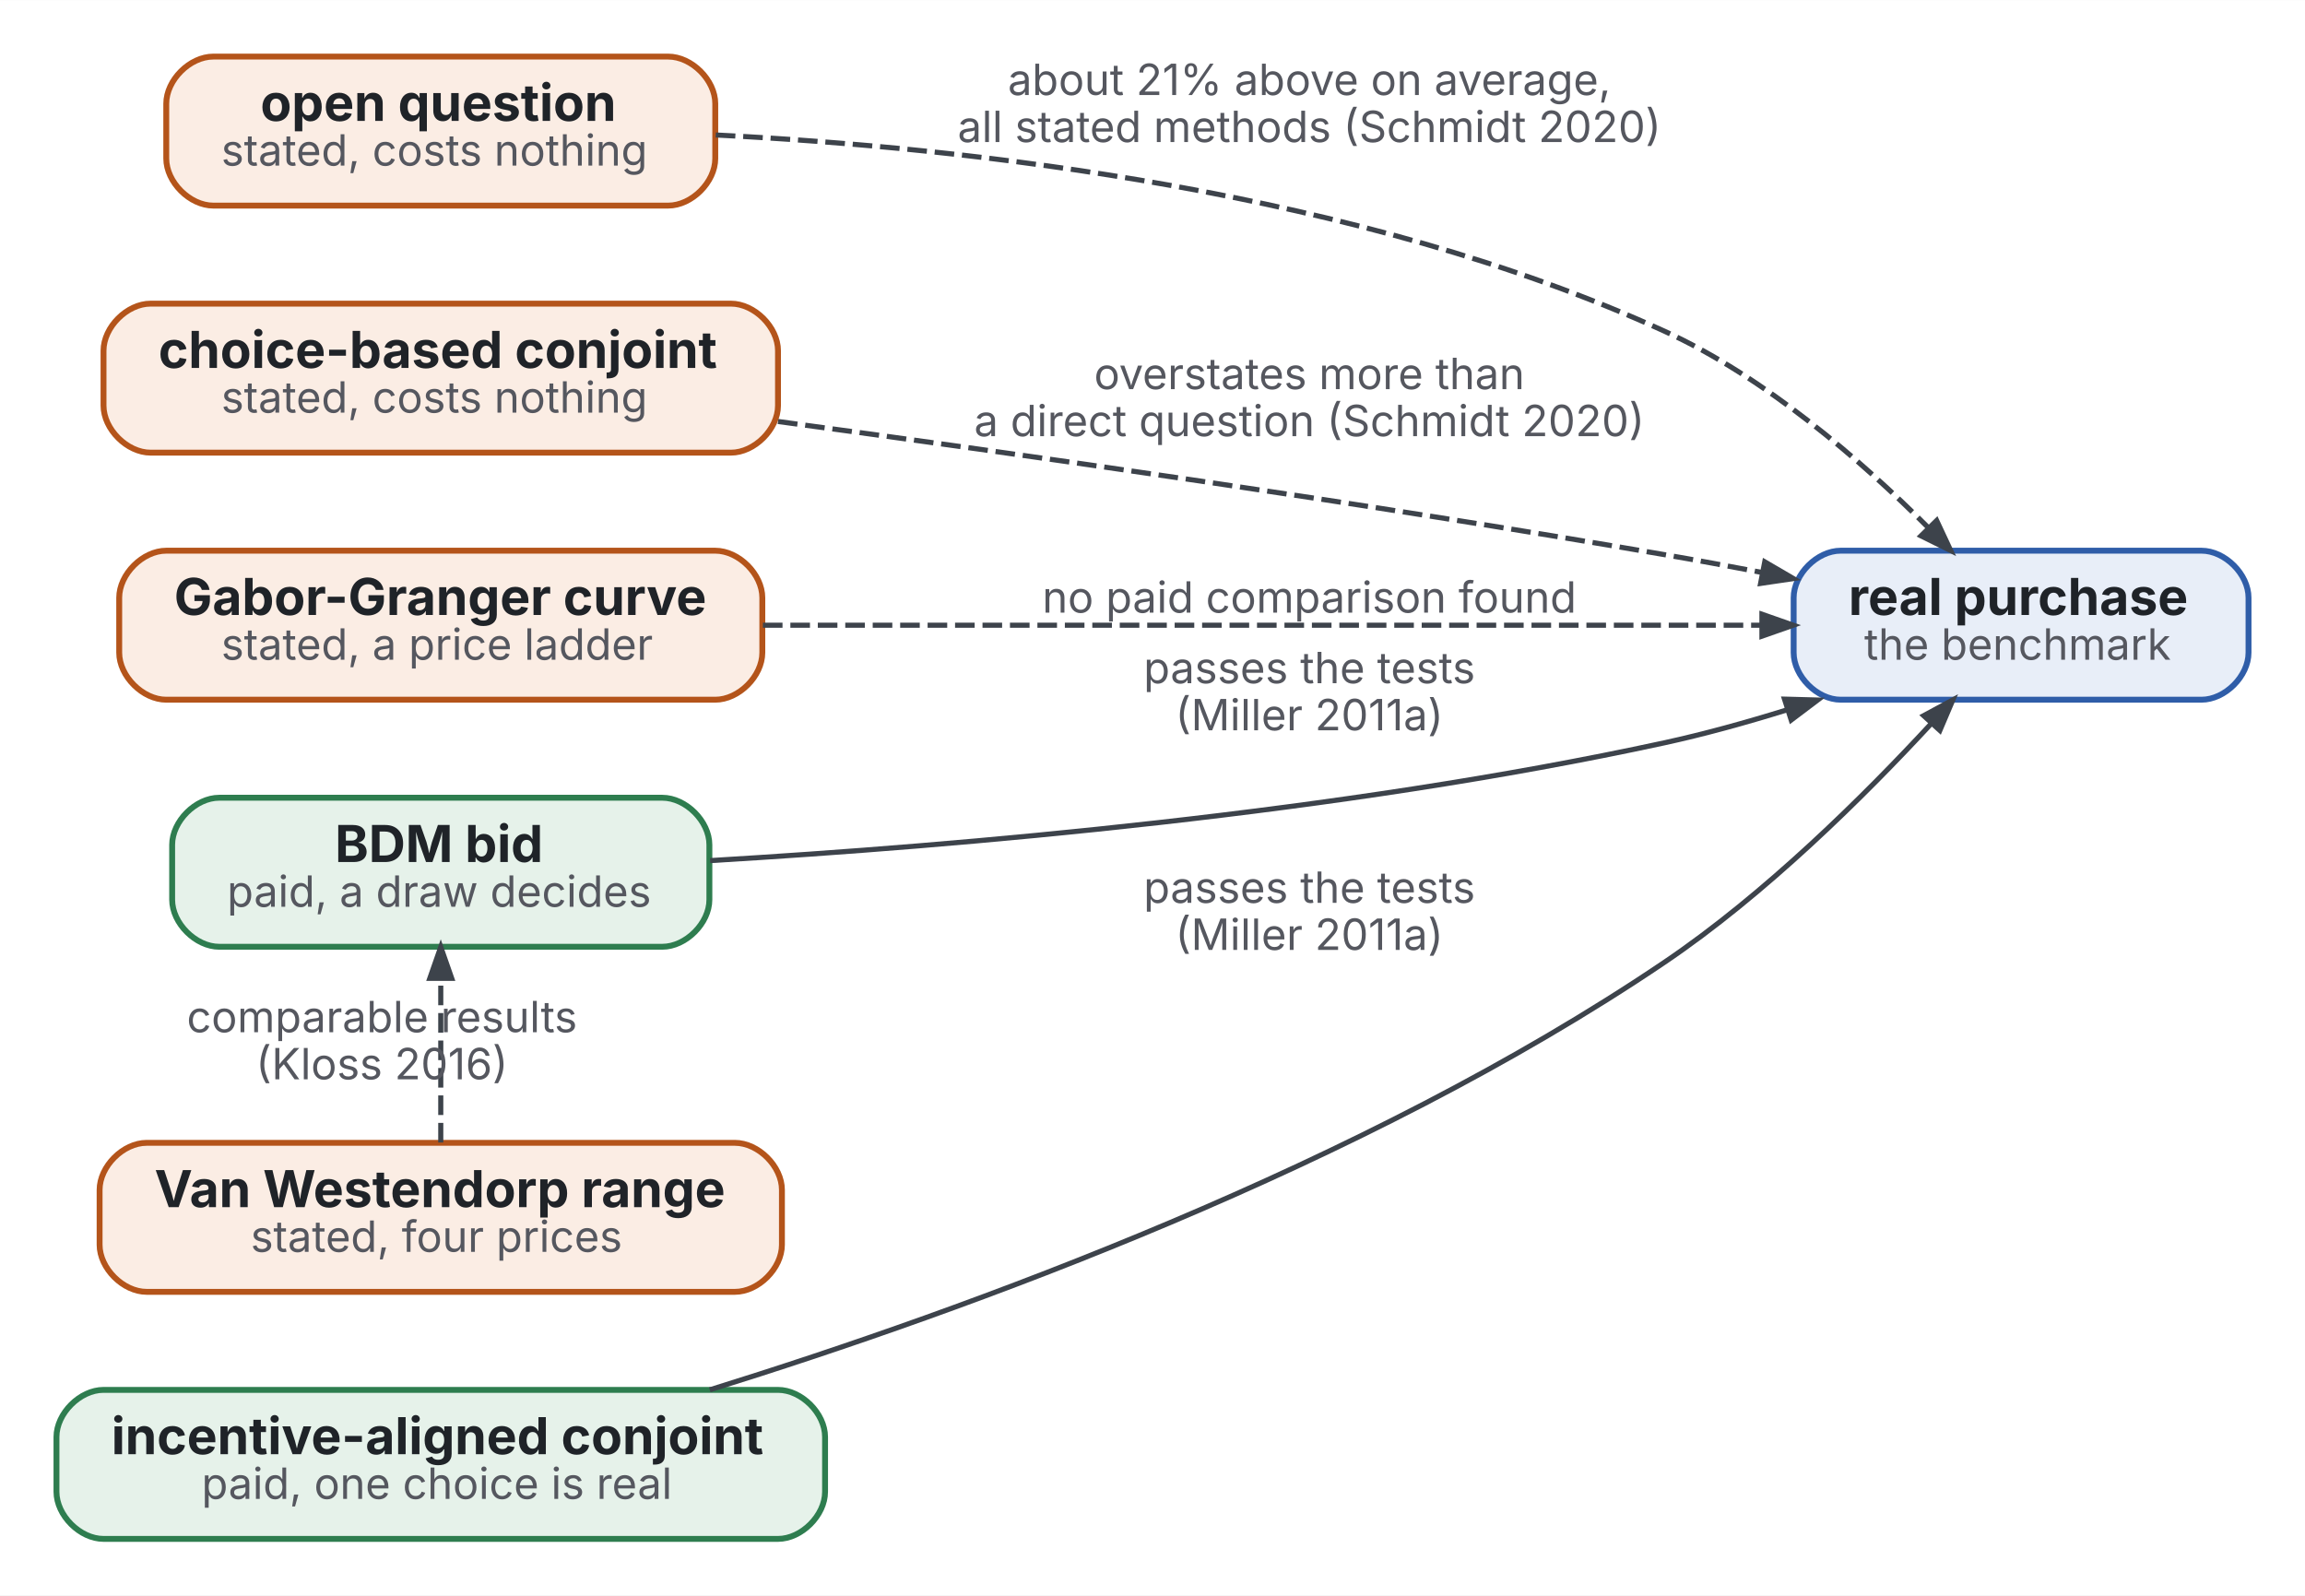
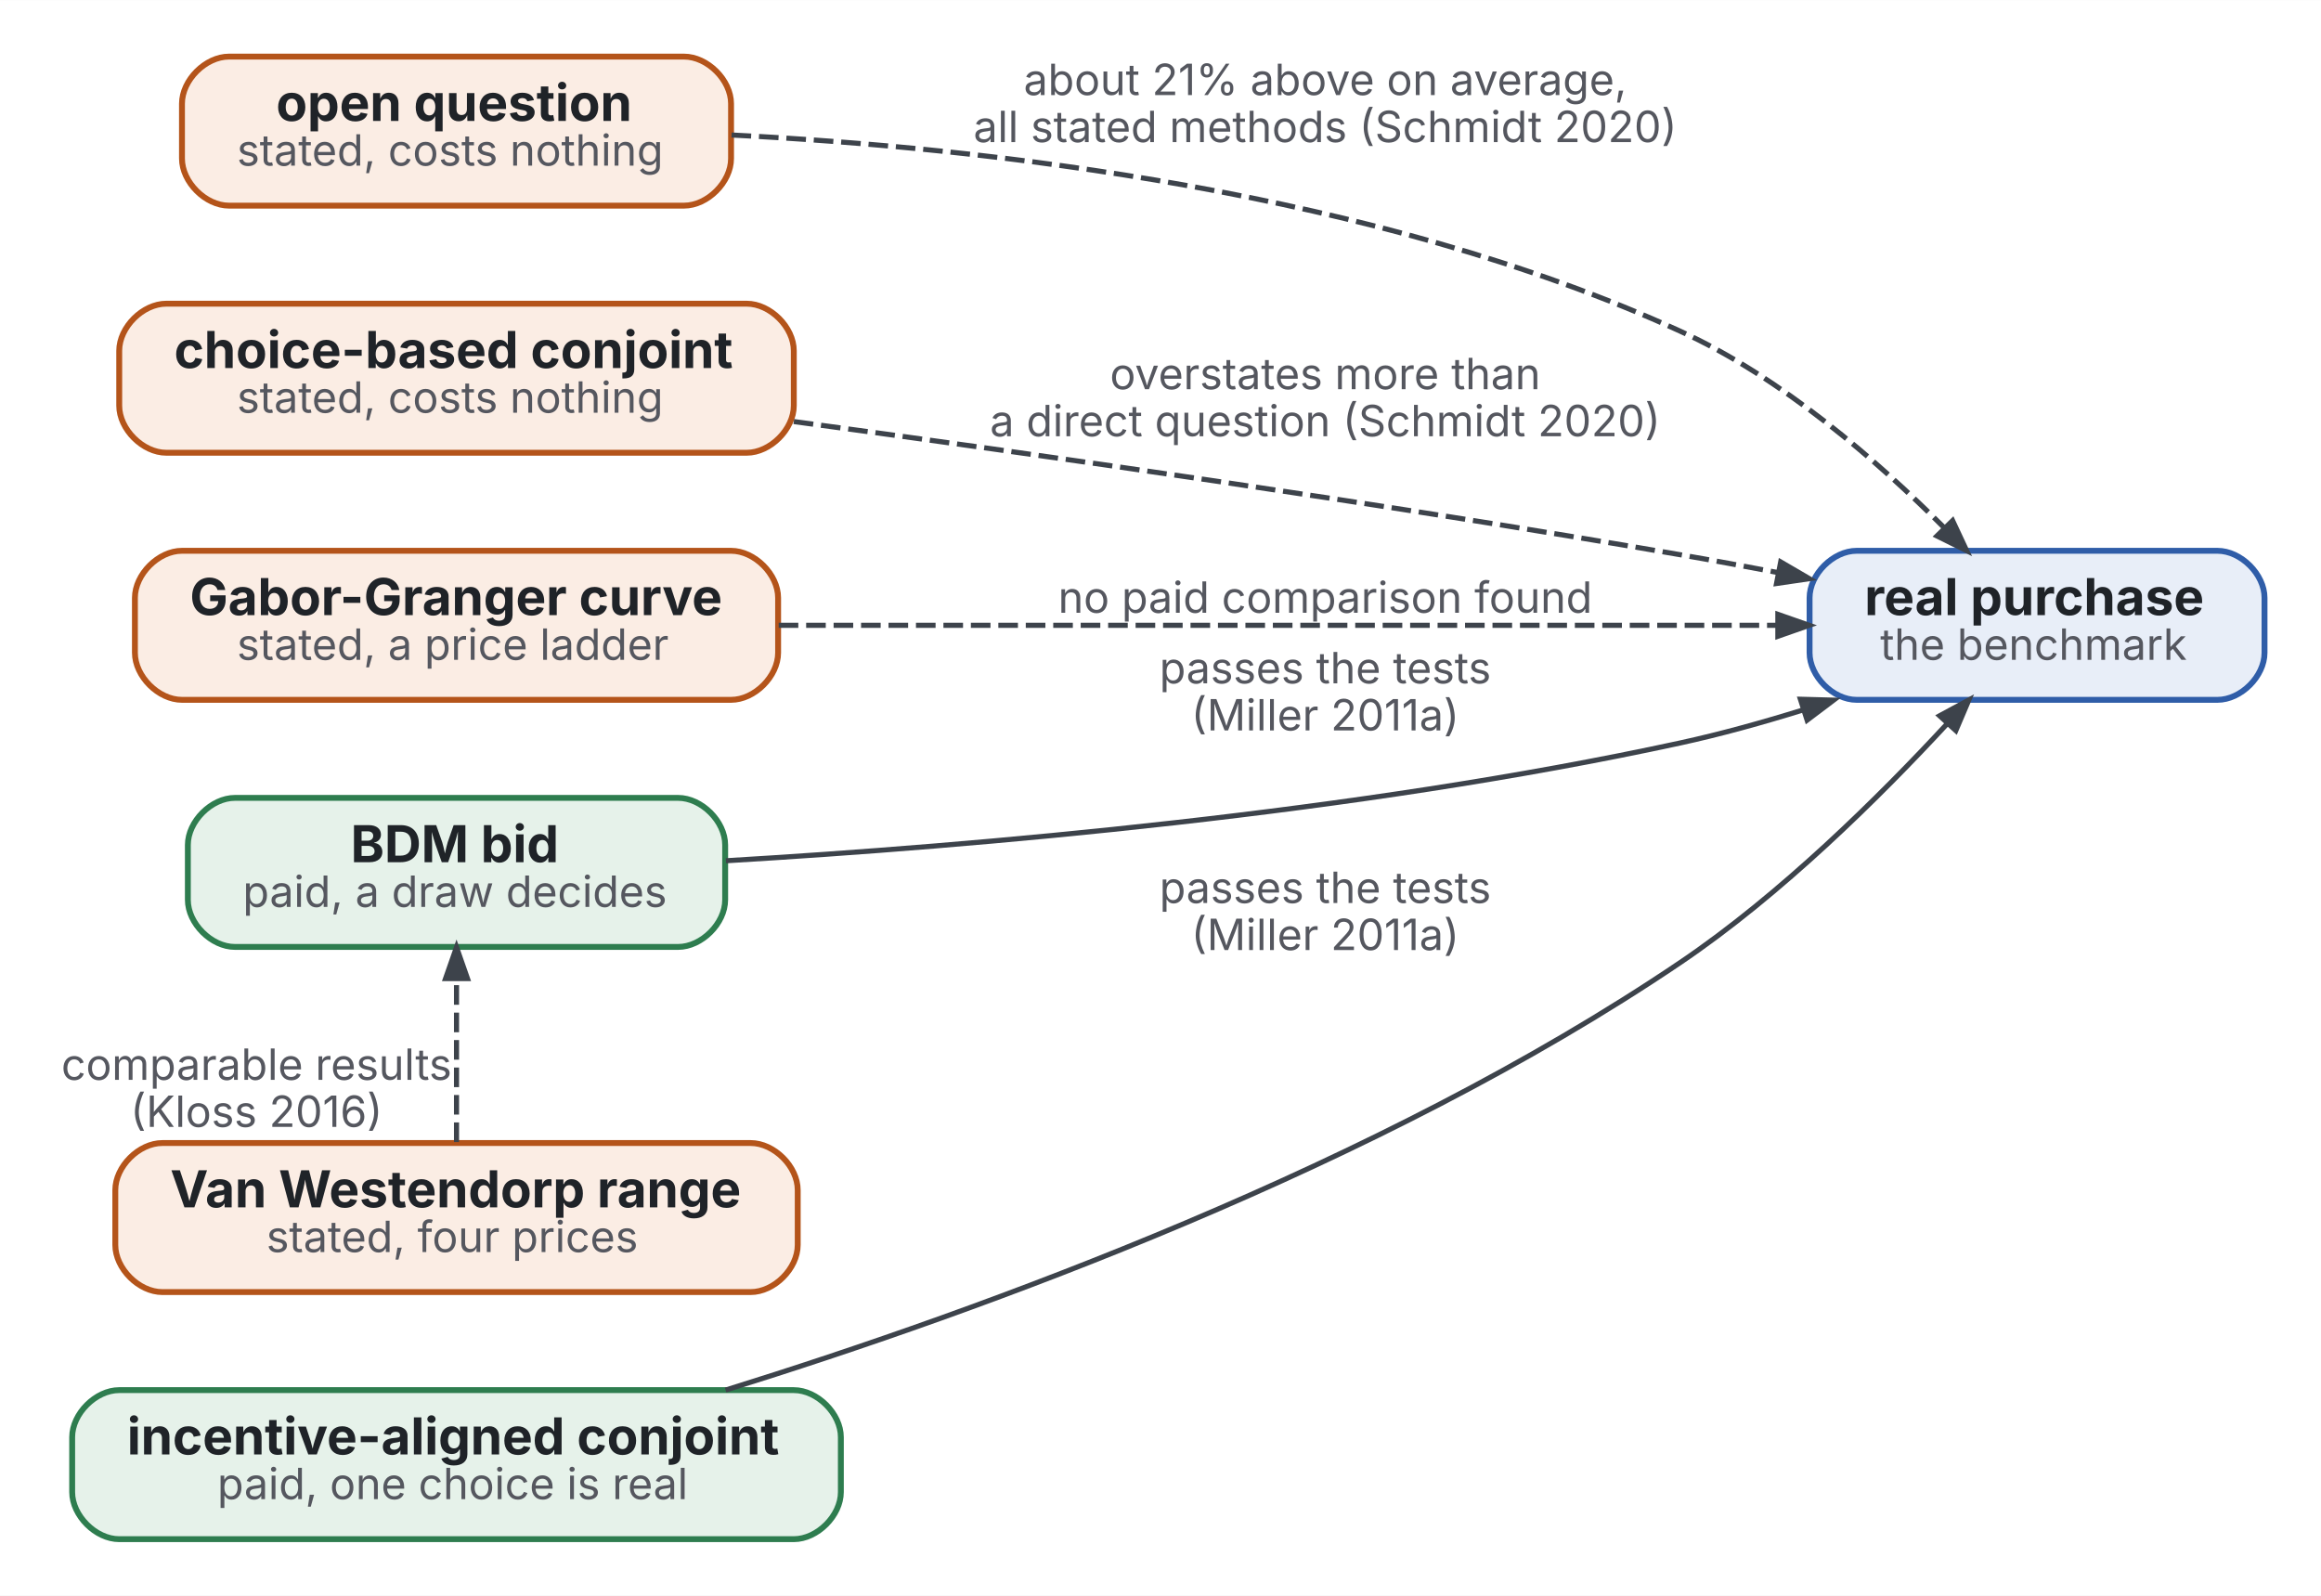
- <svg xmlns="http://www.w3.org/2000/svg" width="588pt" height="407pt" viewBox="0.00 0.00 587.80 406.80">
+ <svg xmlns="http://www.w3.org/2000/svg" width="592pt" height="407pt" viewBox="0.00 0.00 591.80 406.80">
  <g id="graph0" class="graph" transform="scale(1 1) rotate(0) translate(14.4 392.4)">
-     <polygon fill="white" stroke="transparent" points="-14.4,14.4 -14.4,-392.4 573.4,-392.4 573.4,14.4 -14.4,14.4" />
+     <polygon fill="white" stroke="transparent" points="-14.4,14.4 -14.4,-392.4 577.4,-392.4 577.4,14.4 -14.4,14.4" />
    <g id="node1" class="node">
-       <path fill="#fbede4" stroke="#b4541a" stroke-width="1.5" d="M156,-378C156,-378 40,-378 40,-378 34,-378 28,-372 28,-366 28,-366 28,-352 28,-352 28,-346 34,-340 40,-340 40,-340 156,-340 156,-340 162,-340 168,-346 168,-352 168,-352 168,-366 168,-366 168,-372 162,-378 156,-378" />
-       <text text-anchor="start" x="52" y="-361.6" font-family="Inter" font-weight="bold" font-size="13.00" fill="#1f2328">open question</text>
-       <text text-anchor="start" x="42" y="-350.2" font-family="Inter" font-size="11.00" fill="#55575f">stated, costs nothing</text>
+       <path fill="#fbede4" stroke="#b4541a" stroke-width="1.5" d="M160,-378C160,-378 44,-378 44,-378 38,-378 32,-372 32,-366 32,-366 32,-352 32,-352 32,-346 38,-340 44,-340 44,-340 160,-340 160,-340 166,-340 172,-346 172,-352 172,-352 172,-366 172,-366 172,-372 166,-378 160,-378" />
+       <text text-anchor="start" x="56" y="-361.6" font-family="Inter" font-weight="bold" font-size="13.00" fill="#1f2328">open question</text>
+       <text text-anchor="start" x="46" y="-350.2" font-family="Inter" font-size="11.00" fill="#55575f">stated, costs nothing</text>
    </g>
    <g id="node7" class="node">
-       <path fill="#e8eef8" stroke="#2f5da8" stroke-width="1.5" d="M547,-252C547,-252 455,-252 455,-252 449,-252 443,-246 443,-240 443,-240 443,-226 443,-226 443,-220 449,-214 455,-214 455,-214 547,-214 547,-214 553,-214 559,-220 559,-226 559,-226 559,-240 559,-240 559,-246 553,-252 547,-252" />
-       <text text-anchor="start" x="457" y="-235.6" font-family="Inter" font-weight="bold" font-size="13.00" fill="#1f2328">real purchase</text>
-       <text text-anchor="start" x="461" y="-224.2" font-family="Inter" font-size="11.00" fill="#55575f">the benchmark</text>
+       <path fill="#e8eef8" stroke="#2f5da8" stroke-width="1.5" d="M551,-252C551,-252 459,-252 459,-252 453,-252 447,-246 447,-240 447,-240 447,-226 447,-226 447,-220 453,-214 459,-214 459,-214 551,-214 551,-214 557,-214 563,-220 563,-226 563,-226 563,-240 563,-240 563,-246 557,-252 551,-252" />
+       <text text-anchor="start" x="461" y="-235.6" font-family="Inter" font-weight="bold" font-size="13.00" fill="#1f2328">real purchase</text>
+       <text text-anchor="start" x="465" y="-224.2" font-family="Inter" font-size="11.00" fill="#55575f">the benchmark</text>
    </g>
    <g id="edge1" class="edge">
-       <path fill="none" stroke="#3d434b" stroke-width="1.3" stroke-dasharray="5,2" d="M168.13,-358.01C233.23,-354.73 332.12,-343.59 410,-308 435.87,-296.18 460.33,-274.9 477.2,-258.01" />
-       <polygon fill="#3d434b" stroke="#3d434b" stroke-width="1.3" points="479.47,-259.7 483.06,-252.02 475.47,-255.78 479.47,-259.7" />
-       <text text-anchor="middle" x="319.5" y="-368.2" font-family="Inter" font-size="11.00" fill="#55575f"> about 21% above on average,</text>
-       <text text-anchor="middle" x="319.5" y="-356.2" font-family="Inter" font-size="11.00" fill="#55575f">all stated methods (Schmidt 2020)</text>
+       <path fill="none" stroke="#3d434b" stroke-width="1.3" stroke-dasharray="5,2" d="M172.13,-358.01C237.23,-354.73 336.12,-343.59 414,-308 439.87,-296.18 464.33,-274.9 481.2,-258.01" />
+       <polygon fill="#3d434b" stroke="#3d434b" stroke-width="1.3" points="483.47,-259.7 487.06,-252.02 479.47,-255.78 483.47,-259.7" />
+       <text text-anchor="middle" x="323.5" y="-368.2" font-family="Inter" font-size="11.00" fill="#55575f"> about 21% above on average,</text>
+       <text text-anchor="middle" x="323.5" y="-356.2" font-family="Inter" font-size="11.00" fill="#55575f">all stated methods (Schmidt 2020)</text>
    </g>
    <g id="node2" class="node">
-       <path fill="#fbede4" stroke="#b4541a" stroke-width="1.5" d="M172,-315C172,-315 24,-315 24,-315 18,-315 12,-309 12,-303 12,-303 12,-289 12,-289 12,-283 18,-277 24,-277 24,-277 172,-277 172,-277 178,-277 184,-283 184,-289 184,-289 184,-303 184,-303 184,-309 178,-315 172,-315" />
-       <text text-anchor="start" x="26" y="-298.6" font-family="Inter" font-weight="bold" font-size="13.00" fill="#1f2328">choice-based conjoint</text>
-       <text text-anchor="start" x="42" y="-287.2" font-family="Inter" font-size="11.00" fill="#55575f">stated, costs nothing</text>
+       <path fill="#fbede4" stroke="#b4541a" stroke-width="1.5" d="M176,-315C176,-315 28,-315 28,-315 22,-315 16,-309 16,-303 16,-303 16,-289 16,-289 16,-283 22,-277 28,-277 28,-277 176,-277 176,-277 182,-277 188,-283 188,-289 188,-289 188,-303 188,-303 188,-309 182,-315 176,-315" />
+       <text text-anchor="start" x="30" y="-298.6" font-family="Inter" font-weight="bold" font-size="13.00" fill="#1f2328">choice-based conjoint</text>
+       <text text-anchor="start" x="46" y="-287.2" font-family="Inter" font-size="11.00" fill="#55575f">stated, costs nothing</text>
    </g>
    <g id="edge2" class="edge">
-       <path fill="none" stroke="#3d434b" stroke-width="1.3" stroke-dasharray="5,2" d="M184,-284.95C246.63,-276.51 333.79,-264.12 410,-251 418.09,-249.61 426.57,-248.04 434.96,-246.44" />
-       <polygon fill="#3d434b" stroke="#3d434b" stroke-width="1.3" points="435.63,-249.16 442.95,-244.89 434.57,-243.66 435.63,-249.16" />
-       <text text-anchor="middle" x="319.5" y="-293.2" font-family="Inter" font-size="11.00" fill="#55575f"> overstates more than</text>
-       <text text-anchor="middle" x="319.5" y="-281.2" font-family="Inter" font-size="11.00" fill="#55575f">a direct question (Schmidt 2020)</text>
+       <path fill="none" stroke="#3d434b" stroke-width="1.3" stroke-dasharray="5,2" d="M188,-284.95C250.63,-276.51 337.79,-264.12 414,-251 422.09,-249.61 430.57,-248.04 438.96,-246.44" />
+       <polygon fill="#3d434b" stroke="#3d434b" stroke-width="1.3" points="439.63,-249.16 446.95,-244.89 438.57,-243.66 439.63,-249.16" />
+       <text text-anchor="middle" x="323.5" y="-293.2" font-family="Inter" font-size="11.00" fill="#55575f"> overstates more than</text>
+       <text text-anchor="middle" x="323.5" y="-281.2" font-family="Inter" font-size="11.00" fill="#55575f">a direct question (Schmidt 2020)</text>
    </g>
    <g id="node3" class="node">
-       <path fill="#fbede4" stroke="#b4541a" stroke-width="1.5" d="M173,-101C173,-101 23,-101 23,-101 17,-101 11,-95 11,-89 11,-89 11,-75 11,-75 11,-69 17,-63 23,-63 23,-63 173,-63 173,-63 179,-63 185,-69 185,-75 185,-75 185,-89 185,-89 185,-95 179,-101 173,-101" />
-       <text text-anchor="start" x="25" y="-84.6" font-family="Inter" font-weight="bold" font-size="13.00" fill="#1f2328">Van Westendorp range</text>
-       <text text-anchor="start" x="49.5" y="-73.2" font-family="Inter" font-size="11.00" fill="#55575f">stated, four prices</text>
+       <path fill="#fbede4" stroke="#b4541a" stroke-width="1.5" d="M177,-101C177,-101 27,-101 27,-101 21,-101 15,-95 15,-89 15,-89 15,-75 15,-75 15,-69 21,-63 27,-63 27,-63 177,-63 177,-63 183,-63 189,-69 189,-75 189,-75 189,-89 189,-89 189,-95 183,-101 177,-101" />
+       <text text-anchor="start" x="29" y="-84.6" font-family="Inter" font-weight="bold" font-size="13.00" fill="#1f2328">Van Westendorp range</text>
+       <text text-anchor="start" x="53.5" y="-73.2" font-family="Inter" font-size="11.00" fill="#55575f">stated, four prices</text>
    </g>
    <g id="node5" class="node">
-       <path fill="#e6f2ea" stroke="#2e7d4f" stroke-width="1.5" d="M154.5,-189C154.5,-189 41.5,-189 41.5,-189 35.5,-189 29.5,-183 29.5,-177 29.5,-177 29.5,-163 29.5,-163 29.5,-157 35.5,-151 41.5,-151 41.5,-151 154.5,-151 154.5,-151 160.5,-151 166.5,-157 166.5,-163 166.5,-163 166.5,-177 166.5,-177 166.5,-183 160.5,-189 154.5,-189" />
-       <text text-anchor="start" x="71" y="-172.6" font-family="Inter" font-weight="bold" font-size="13.00" fill="#1f2328">BDM bid</text>
-       <text text-anchor="start" x="43.5" y="-161.2" font-family="Inter" font-size="11.00" fill="#55575f">paid, a draw decides</text>
+       <path fill="#e6f2ea" stroke="#2e7d4f" stroke-width="1.5" d="M158.5,-189C158.5,-189 45.5,-189 45.5,-189 39.5,-189 33.5,-183 33.5,-177 33.5,-177 33.5,-163 33.5,-163 33.5,-157 39.5,-151 45.5,-151 45.5,-151 158.5,-151 158.5,-151 164.5,-151 170.5,-157 170.5,-163 170.5,-163 170.5,-177 170.5,-177 170.5,-183 164.5,-189 158.5,-189" />
+       <text text-anchor="start" x="75" y="-172.6" font-family="Inter" font-weight="bold" font-size="13.00" fill="#1f2328">BDM bid</text>
+       <text text-anchor="start" x="47.5" y="-161.2" font-family="Inter" font-size="11.00" fill="#55575f">paid, a draw decides</text>
    </g>
    <g id="edge3" class="edge">
-       <path fill="none" stroke="#3d434b" stroke-width="1.3" stroke-dasharray="5,2" d="M98,-101.09C98,-113.32 98,-129.37 98,-142.9" />
-       <polygon fill="#3d434b" stroke="#3d434b" stroke-width="1.3" points="95.2,-142.94 98,-150.94 100.8,-142.94 95.2,-142.94" />
-       <text text-anchor="middle" x="83" y="-129.2" font-family="Inter" font-size="11.00" fill="#55575f"> comparable results</text>
-       <text text-anchor="middle" x="83" y="-117.2" font-family="Inter" font-size="11.00" fill="#55575f">(Kloss 2016)</text>
+       <path fill="none" stroke="#3d434b" stroke-width="1.3" stroke-dasharray="5,2" d="M102,-101.25C102,-115.09 102,-128.94 102,-142.78" />
+       <polygon fill="#3d434b" stroke="#3d434b" stroke-width="1.3" points="99.2,-142.93 102,-150.93 104.8,-142.93 99.2,-142.93" />
+       <text text-anchor="middle" x="51" y="-117.11" font-family="Inter" font-size="11.00" fill="#55575f">comparable results</text>
+       <text text-anchor="middle" x="51" y="-105.11" font-family="Inter" font-size="11.00" fill="#55575f">(Kloss 2016)  </text>
    </g>
    <g id="node4" class="node">
-       <path fill="#fbede4" stroke="#b4541a" stroke-width="1.5" d="M168,-252C168,-252 28,-252 28,-252 22,-252 16,-246 16,-240 16,-240 16,-226 16,-226 16,-220 22,-214 28,-214 28,-214 168,-214 168,-214 174,-214 180,-220 180,-226 180,-226 180,-240 180,-240 180,-246 174,-252 168,-252" />
-       <text text-anchor="start" x="30" y="-235.6" font-family="Inter" font-weight="bold" font-size="13.00" fill="#1f2328">Gabor-Granger curve</text>
-       <text text-anchor="start" x="42" y="-224.2" font-family="Inter" font-size="11.00" fill="#55575f">stated, a price ladder</text>
+       <path fill="#fbede4" stroke="#b4541a" stroke-width="1.5" d="M172,-252C172,-252 32,-252 32,-252 26,-252 20,-246 20,-240 20,-240 20,-226 20,-226 20,-220 26,-214 32,-214 32,-214 172,-214 172,-214 178,-214 184,-220 184,-226 184,-226 184,-240 184,-240 184,-246 178,-252 172,-252" />
+       <text text-anchor="start" x="34" y="-235.6" font-family="Inter" font-weight="bold" font-size="13.00" fill="#1f2328">Gabor-Granger curve</text>
+       <text text-anchor="start" x="46" y="-224.2" font-family="Inter" font-size="11.00" fill="#55575f">stated, a price ladder</text>
    </g>
    <g id="edge4" class="edge">
-       <path fill="none" stroke="#3d434b" stroke-width="1.3" stroke-dasharray="5,2" d="M180.15,-233C255.14,-233 365.15,-233 434.64,-233" />
-       <polygon fill="#3d434b" stroke="#3d434b" stroke-width="1.3" points="434.91,-235.8 442.91,-233 434.91,-230.2 434.91,-235.8" />
-       <text text-anchor="middle" x="319.5" y="-236.2" font-family="Inter" font-size="11.00" fill="#55575f"> no paid comparison found</text>
+       <path fill="none" stroke="#3d434b" stroke-width="1.3" stroke-dasharray="5,2" d="M184.15,-233C259.14,-233 369.15,-233 438.64,-233" />
+       <polygon fill="#3d434b" stroke="#3d434b" stroke-width="1.3" points="438.91,-235.8 446.91,-233 438.91,-230.2 438.91,-235.8" />
+       <text text-anchor="middle" x="323.5" y="-236.2" font-family="Inter" font-size="11.00" fill="#55575f"> no paid comparison found</text>
    </g>
    <g id="edge5" class="edge">
-       <path fill="none" stroke="#3d434b" stroke-width="1.3" d="M166.7,-172.97C230.16,-176.74 327.36,-185.06 410,-203 420.26,-205.23 430.99,-208.21 441.32,-211.42" />
-       <polygon fill="#3d434b" stroke="#3d434b" stroke-width="1.3" points="440.66,-214.15 449.13,-213.92 442.37,-208.82 440.66,-214.15" />
-       <text text-anchor="middle" x="319.5" y="-218.2" font-family="Inter" font-size="11.00" fill="#55575f"> passes the tests</text>
-       <text text-anchor="middle" x="319.5" y="-206.2" font-family="Inter" font-size="11.00" fill="#55575f">(Miller 2011a)</text>
+       <path fill="none" stroke="#3d434b" stroke-width="1.3" d="M170.7,-172.97C234.16,-176.74 331.36,-185.06 414,-203 424.26,-205.23 434.99,-208.21 445.32,-211.42" />
+       <polygon fill="#3d434b" stroke="#3d434b" stroke-width="1.3" points="444.66,-214.15 453.13,-213.92 446.37,-208.82 444.66,-214.15" />
+       <text text-anchor="middle" x="323.5" y="-218.2" font-family="Inter" font-size="11.00" fill="#55575f"> passes the tests</text>
+       <text text-anchor="middle" x="323.5" y="-206.2" font-family="Inter" font-size="11.00" fill="#55575f">(Miller 2011a)</text>
    </g>
    <g id="node6" class="node">
-       <path fill="#e6f2ea" stroke="#2e7d4f" stroke-width="1.5" d="M184,-38C184,-38 12,-38 12,-38 6,-38 0,-32 0,-26 0,-26 0,-12 0,-12 0,-6 6,0 12,0 12,0 184,0 184,0 190,0 196,-6 196,-12 196,-12 196,-26 196,-26 196,-32 190,-38 184,-38" />
-       <text text-anchor="start" x="14" y="-21.6" font-family="Inter" font-weight="bold" font-size="13.00" fill="#1f2328">incentive-aligned conjoint</text>
-       <text text-anchor="start" x="37" y="-10.2" font-family="Inter" font-size="11.00" fill="#55575f">paid, one choice is real</text>
+       <path fill="#e6f2ea" stroke="#2e7d4f" stroke-width="1.5" d="M188,-38C188,-38 16,-38 16,-38 10,-38 4,-32 4,-26 4,-26 4,-12 4,-12 4,-6 10,0 16,0 16,0 188,0 188,0 194,0 200,-6 200,-12 200,-12 200,-26 200,-26 200,-32 194,-38 188,-38" />
+       <text text-anchor="start" x="18" y="-21.6" font-family="Inter" font-weight="bold" font-size="13.00" fill="#1f2328">incentive-aligned conjoint</text>
+       <text text-anchor="start" x="41" y="-10.2" font-family="Inter" font-size="11.00" fill="#55575f">paid, one choice is real</text>
    </g>
    <g id="edge6" class="edge">
-       <path fill="none" stroke="#3d434b" stroke-width="1.3" d="M166.6,-38.01C232.37,-58.47 333.31,-95.2 410,-147 435.74,-164.39 460.95,-189.37 478.11,-207.93" />
-       <polygon fill="#3d434b" stroke="#3d434b" stroke-width="1.3" points="476.15,-209.93 483.61,-213.96 480.29,-206.16 476.15,-209.93" />
-       <text text-anchor="middle" x="319.5" y="-162.2" font-family="Inter" font-size="11.00" fill="#55575f"> passes the tests</text>
-       <text text-anchor="middle" x="319.5" y="-150.2" font-family="Inter" font-size="11.00" fill="#55575f">(Miller 2011a)</text>
+       <path fill="none" stroke="#3d434b" stroke-width="1.3" d="M170.6,-38.01C236.37,-58.47 337.31,-95.2 414,-147 439.74,-164.39 464.95,-189.37 482.11,-207.93" />
+       <polygon fill="#3d434b" stroke="#3d434b" stroke-width="1.3" points="480.15,-209.93 487.61,-213.96 484.29,-206.16 480.15,-209.93" />
+       <text text-anchor="middle" x="323.5" y="-162.2" font-family="Inter" font-size="11.00" fill="#55575f"> passes the tests</text>
+       <text text-anchor="middle" x="323.5" y="-150.2" font-family="Inter" font-size="11.00" fill="#55575f">(Miller 2011a)</text>
    </g>
  </g>
</svg>
